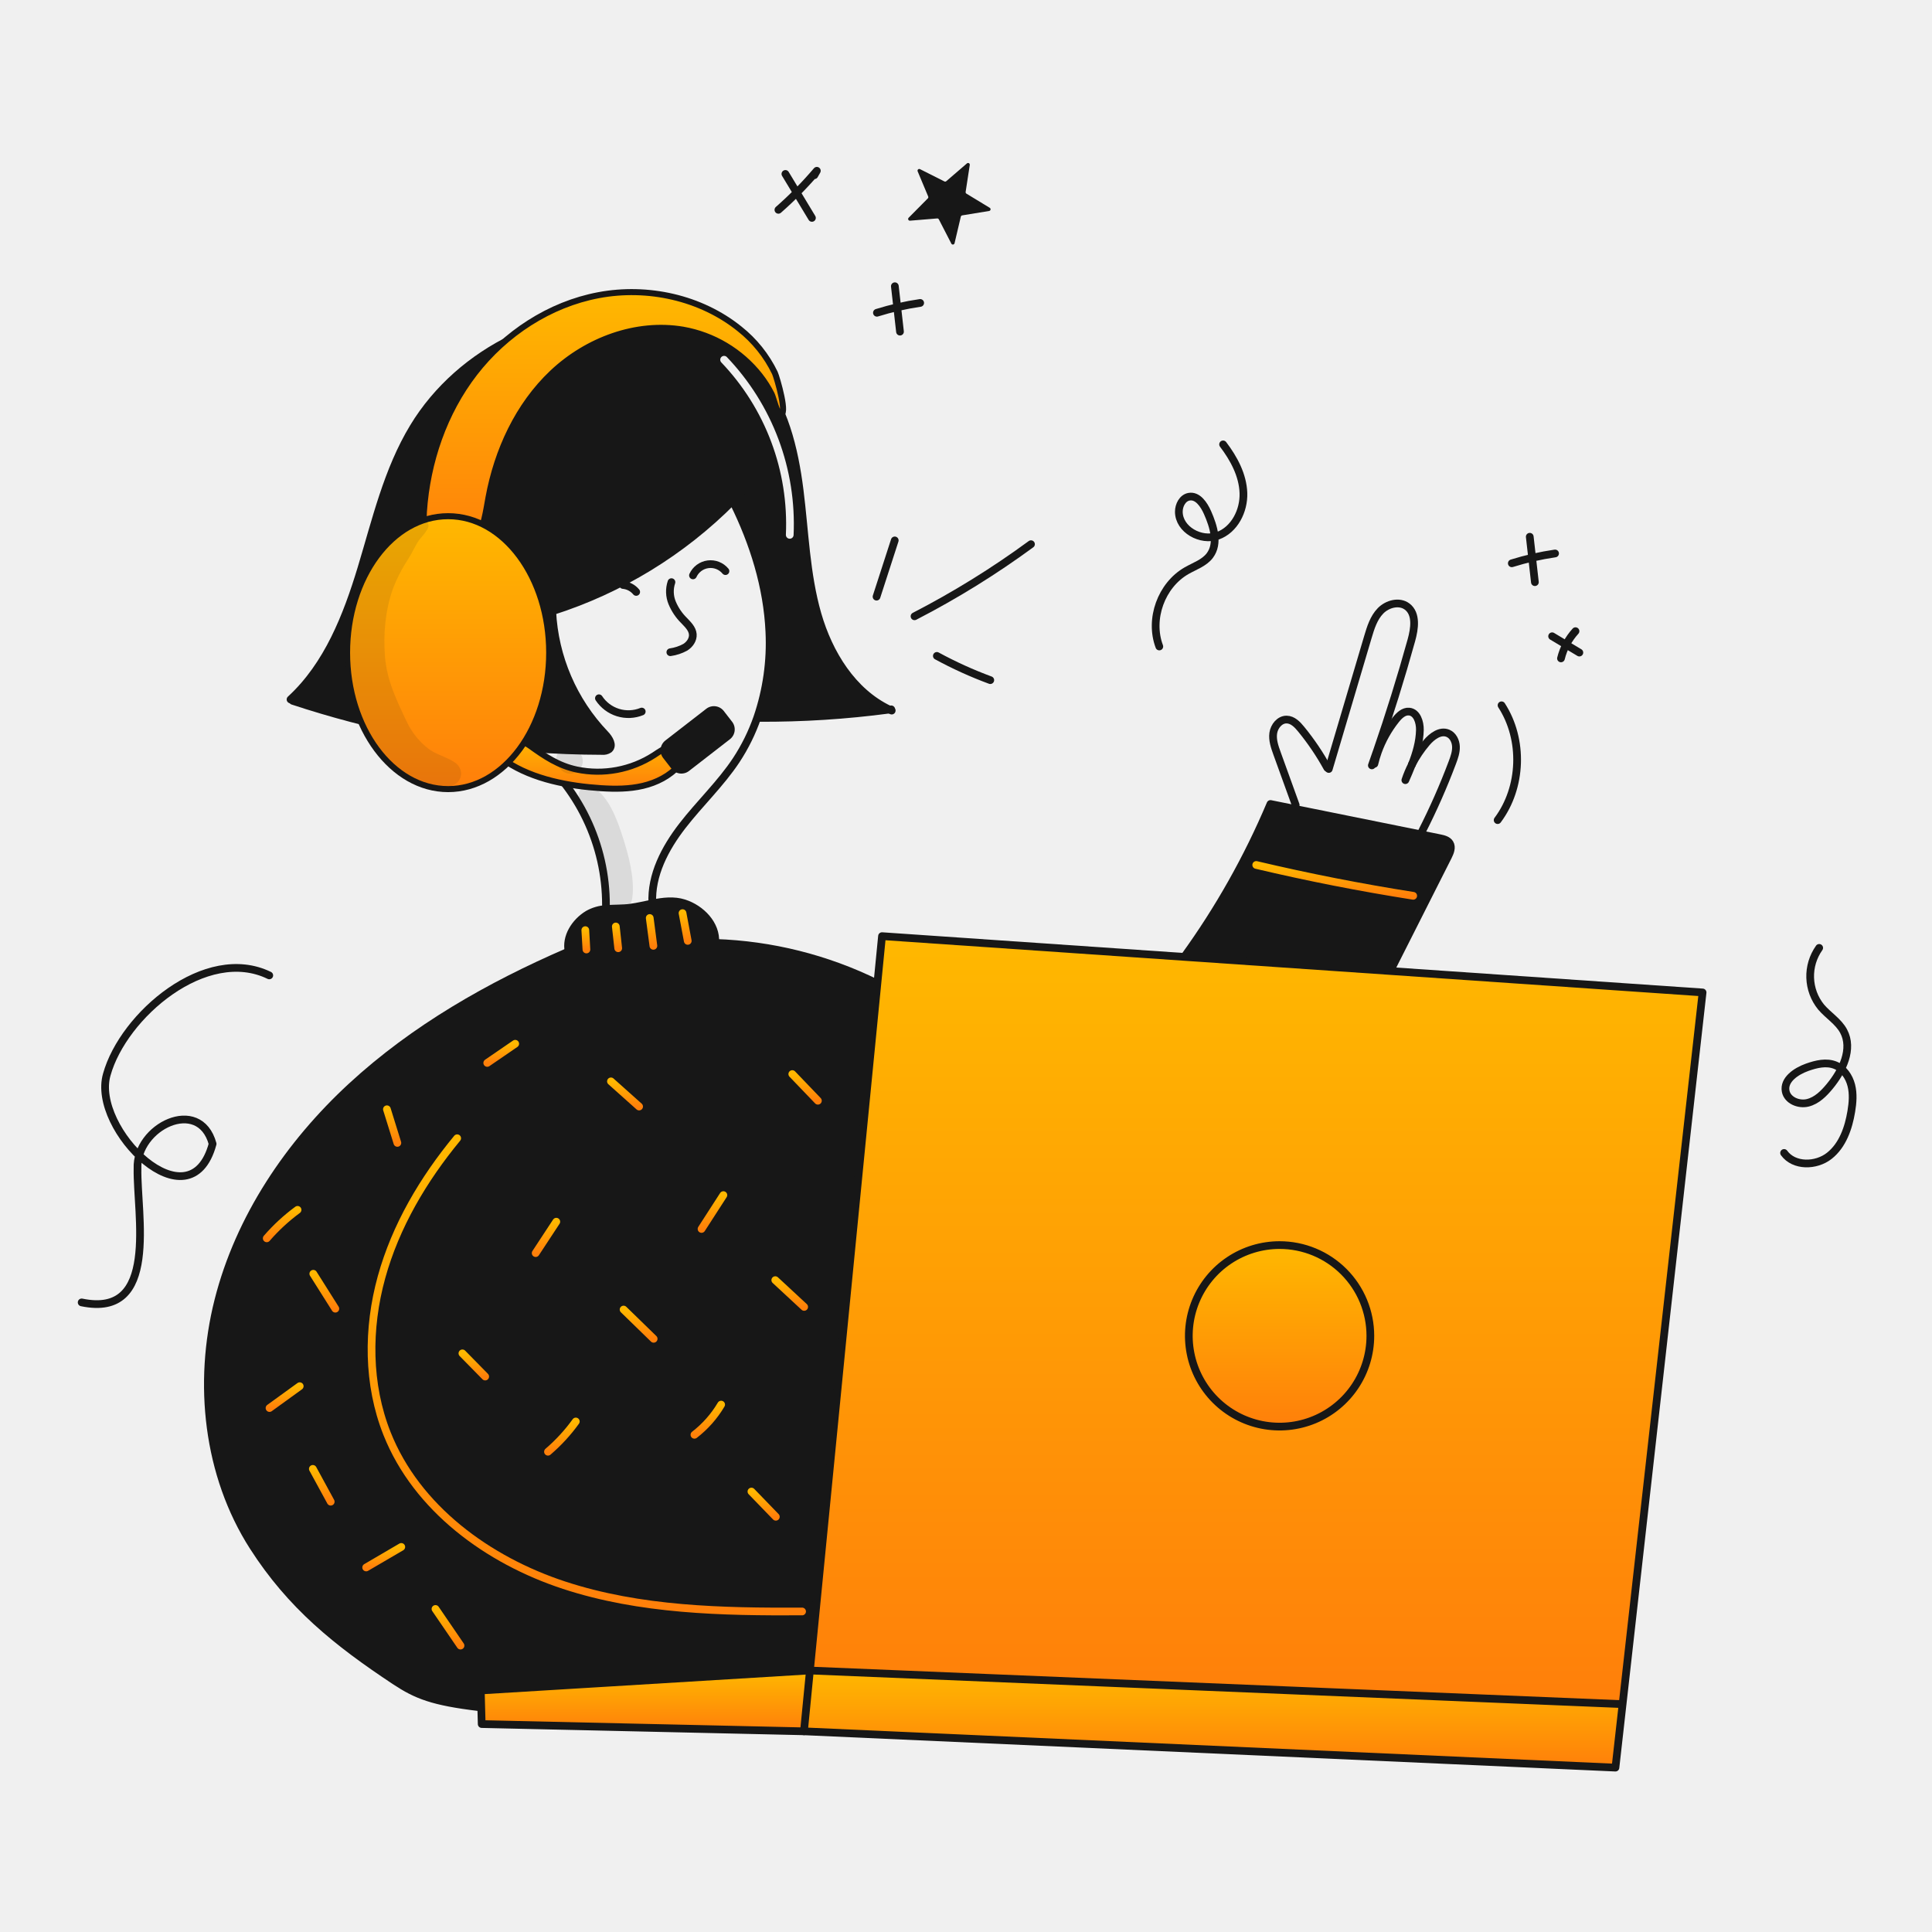
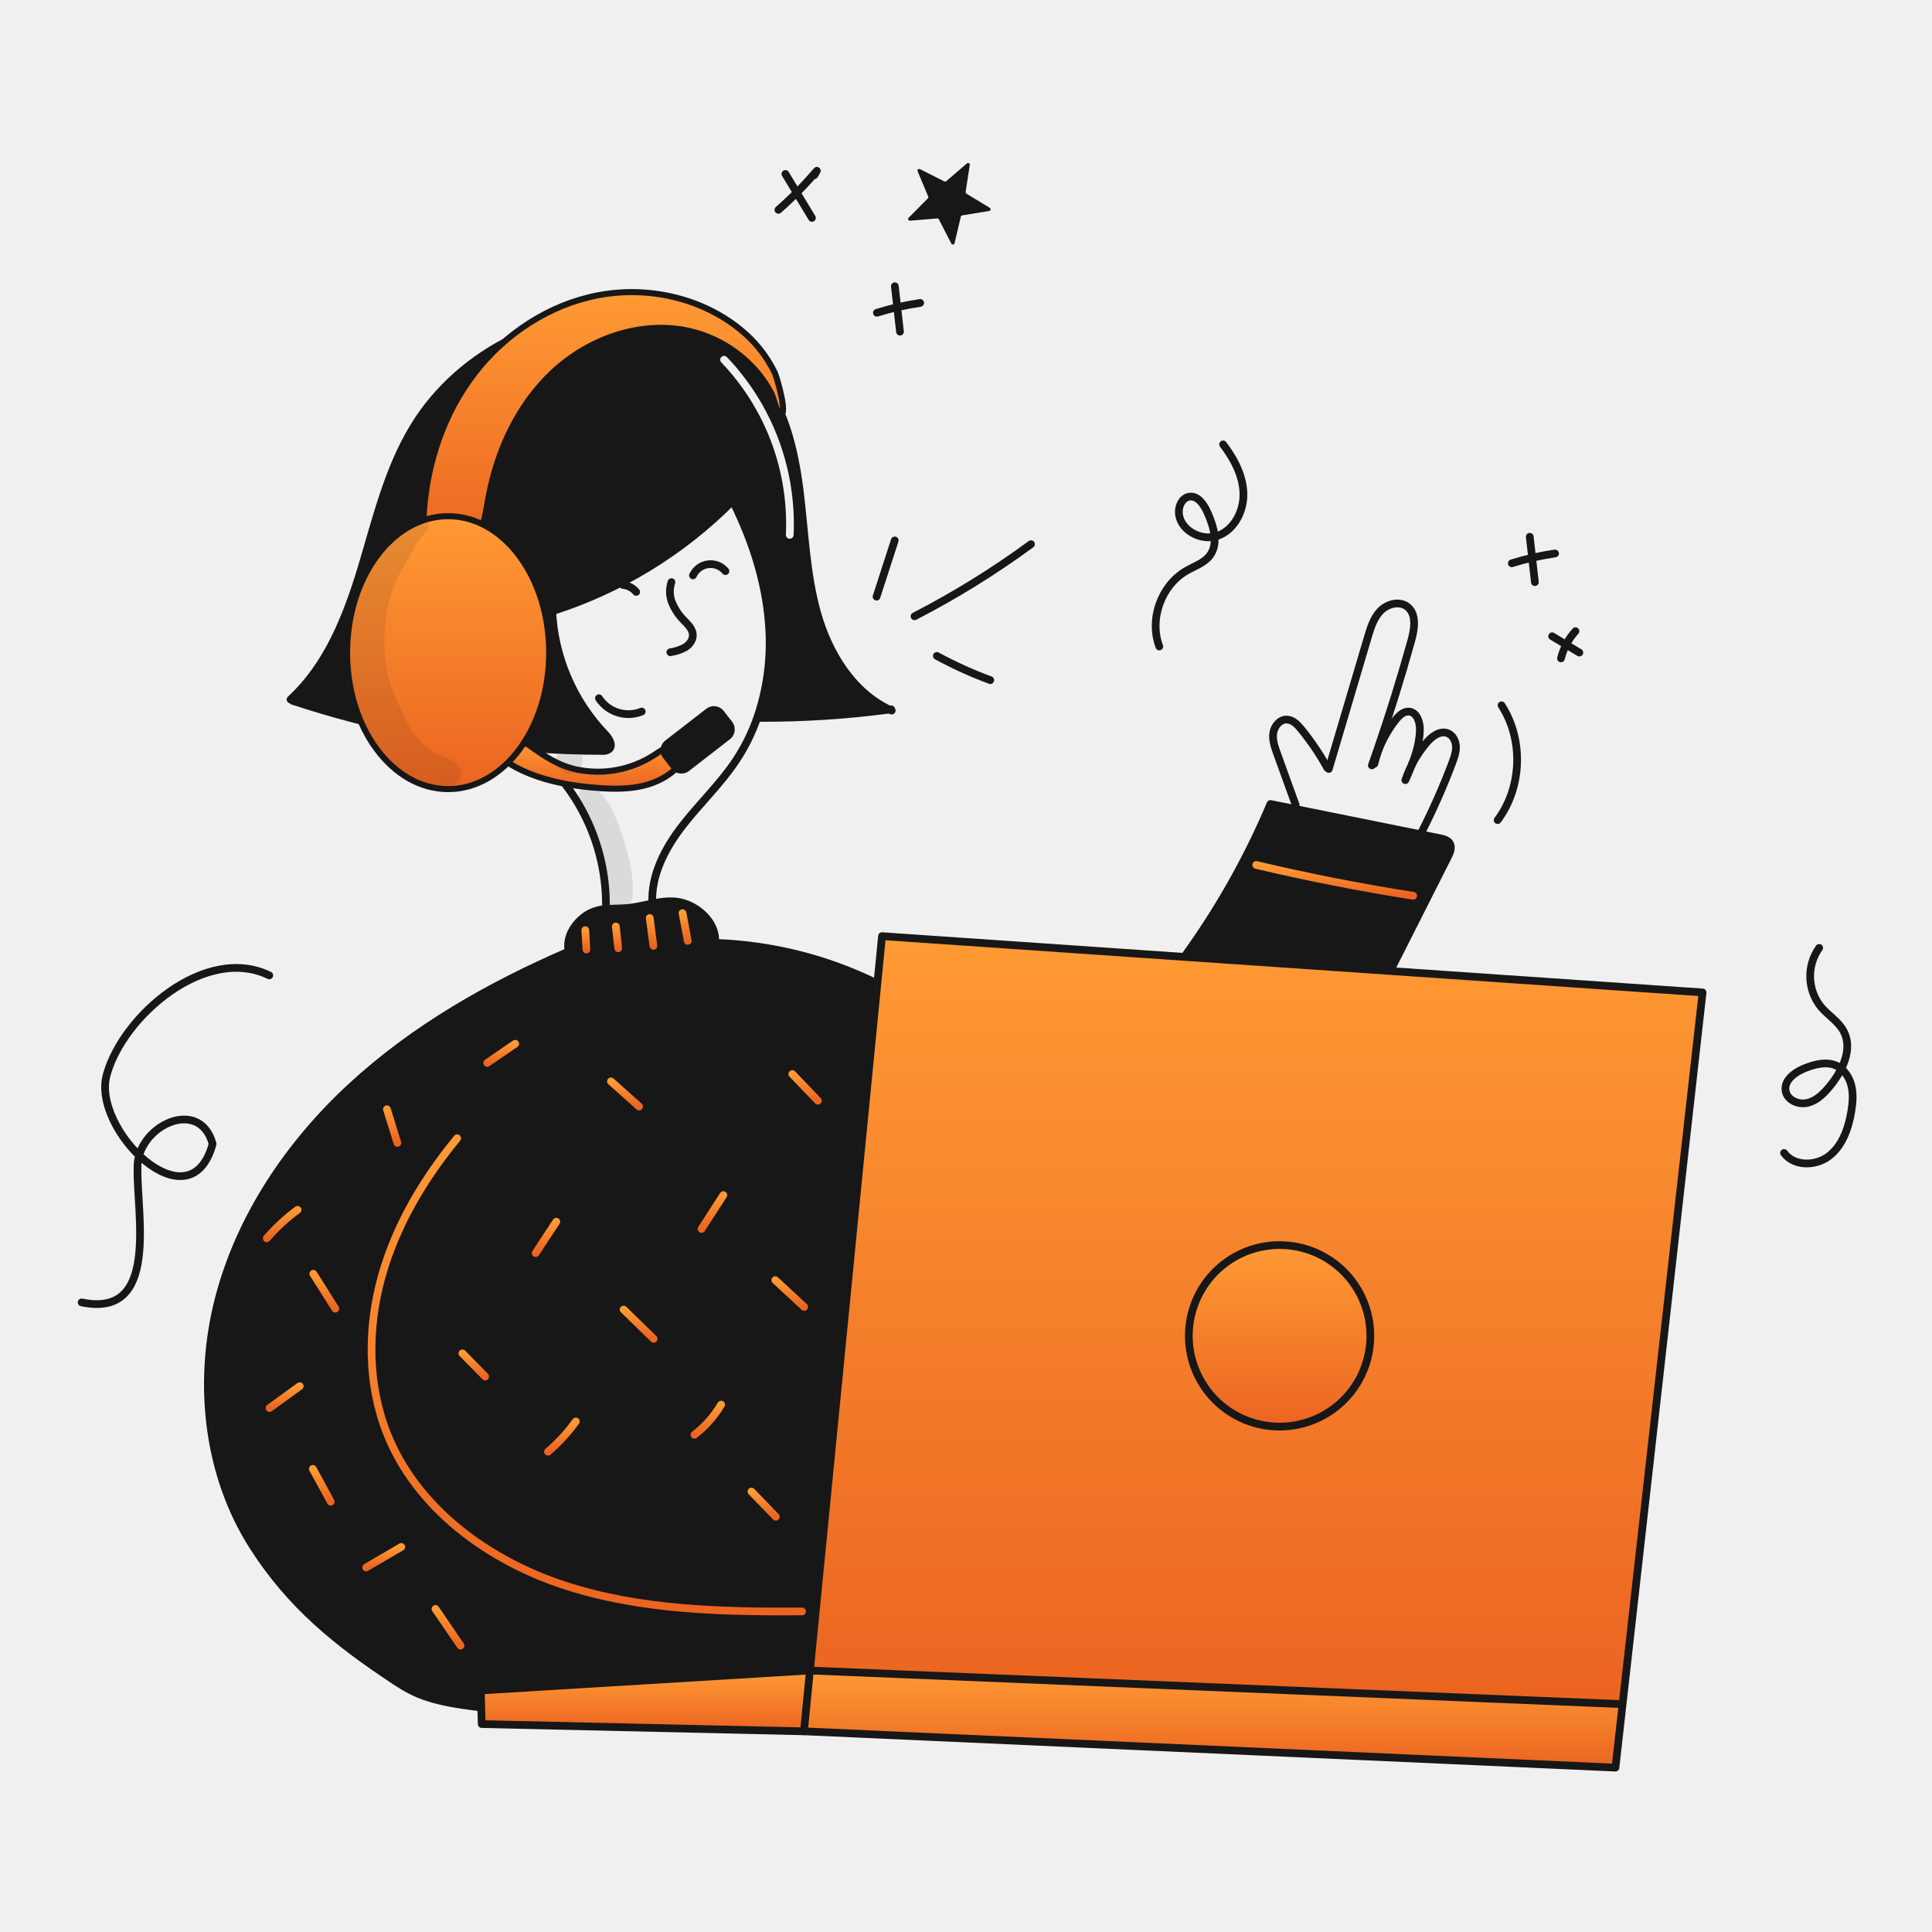
<svg xmlns="http://www.w3.org/2000/svg" width="960" height="960" viewBox="0 0 960 960" fill="none">
  <g clip-path="url(#clip0_46_109)">
    <g clip-path="url(#clip1_46_109)">
      <path fill-rule="evenodd" clip-rule="evenodd" d="M274.396 303.719C308.162 292.965 338.839 274.229 363.826 249.1L364.544 249.804C374.448 269.815 381.295 291.591 382.295 313.904C383.008 328.353 380.974 342.807 376.301 356.498L376.927 356.715C398.678 356.832 420.412 355.448 441.974 352.574C423.597 343.871 411.865 324.788 406.217 305.188C402.101 290.882 400.656 276.024 399.211 261.165C398.637 255.266 398.063 249.367 397.323 243.502C394.716 222.863 389.592 201.662 376.365 185.611C362.729 169.074 341.707 159.835 320.455 157.049C275.842 151.183 228.766 173.803 205.466 212.294C194.847 229.832 189.103 249.683 183.382 269.457C182.129 273.788 180.877 278.115 179.575 282.414C172.355 306.222 162.86 330.451 144.598 347.333L145.467 348.24C183.794 360.906 223.534 368.812 263.791 371.78C275.555 372.658 287.329 373.11 299.113 373.136C300.342 373.278 301.582 372.979 302.613 372.293C304.811 370.401 302.689 366.926 300.683 364.843C284.851 348.295 275.518 326.593 274.396 303.719ZM361.186 177.428C360.454 176.662 359.241 176.635 358.475 177.366C357.71 178.097 357.682 179.311 358.414 180.076C369.27 191.438 377.71 204.882 383.225 219.596C388.741 234.31 391.216 249.99 390.503 265.688C390.455 266.746 391.273 267.642 392.331 267.69C393.388 267.738 394.285 266.92 394.333 265.862C395.07 249.647 392.512 233.45 386.815 218.25C381.118 203.051 372.4 189.164 361.186 177.428Z" fill="#171717" />
      <path d="M846 493.139L806.247 846.834L805.416 846.745L402.444 830.068L435.964 488.654L438.264 465.166L588.524 475.479L691.257 482.52L846 493.139ZM680.92 663.782C680.92 654.862 678.275 646.142 673.32 638.726C668.364 631.309 661.32 625.529 653.079 622.115C644.838 618.702 635.77 617.808 627.022 619.549C618.273 621.289 610.237 625.584 603.93 631.892C597.622 638.199 593.327 646.235 591.587 654.983C589.847 663.732 590.74 672.8 594.153 681.041C597.567 689.282 603.347 696.326 610.764 701.281C618.181 706.237 626.9 708.882 635.82 708.882C647.782 708.882 659.253 704.13 667.711 695.673C676.169 687.215 680.92 675.743 680.92 663.782V663.782Z" fill="url(#paint0_linear_46_109)" />
      <path d="M806.247 846.834L802.707 878.322L399.48 860.278L402.444 830.067L805.416 846.744L806.247 846.834Z" fill="url(#paint1_linear_46_109)" />
      <path d="M720.4 419.057C721.6 421.051 720.553 423.581 719.505 425.664C710.112 444.245 700.723 462.831 691.339 481.42L691.262 482.52L588.529 475.479L588.542 475.351C605.621 451.768 619.963 426.318 631.289 399.493L643.429 401.947C664.349 406.177 685.265 410.403 706.176 414.624C709.269 415.25 712.348 415.876 715.441 416.503C717.315 416.885 719.411 417.408 720.4 419.057Z" fill="#171717" />
      <path d="M635.821 618.672C644.74 618.672 653.459 621.317 660.876 626.272C668.292 631.227 674.073 638.27 677.487 646.51C680.9 654.751 681.794 663.818 680.055 672.566C678.316 681.315 674.021 689.351 667.715 695.659C661.409 701.966 653.374 706.262 644.626 708.004C635.878 709.745 626.81 708.854 618.569 705.442C610.328 702.03 603.284 696.251 598.327 688.836C593.37 681.421 590.723 672.702 590.721 663.783C590.719 657.859 591.885 651.994 594.151 646.52C596.416 641.047 599.738 636.074 603.926 631.885C608.114 627.696 613.087 624.373 618.559 622.106C624.032 619.839 629.897 618.672 635.821 618.672Z" fill="url(#paint2_linear_46_109)" />
      <path d="M402.444 830.068L399.48 860.279L239.354 856.675L239.124 848.279L238.907 839.985L402.189 830.056L402.444 830.068Z" fill="url(#paint3_linear_46_109)" />
      <path d="M355.378 468.514C383.304 469.435 410.712 476.297 435.778 488.642L435.97 488.655L402.45 830.069L402.194 830.056L238.912 839.986L239.129 848.28L238.107 848.306C215.015 845.546 207.007 842.338 196.28 835.246C167.309 816.064 144.587 797.777 125.84 768.525C102.985 732.871 98.1 687.261 108.493 646.201C118.886 605.141 143.572 568.541 174.703 539.826C205.834 511.111 243.203 489.82 282.075 473.026L282.548 472.77C281.014 465.537 285.794 458.163 292.12 454.329C294.914 452.749 298.038 451.844 301.244 451.684C305.18 451.339 309.295 451.543 313.333 451.007C316.911 450.534 320.541 449.64 324.157 448.924C329.499 447.863 334.828 447.199 339.901 448.824C348.412 451.559 356.001 459.367 355.39 468.287L355.378 468.514Z" fill="#171717" />
      <path d="M274.4 303.723C308.167 292.969 338.843 274.234 363.83 249.104C370.51 242.347 376.718 235.139 382.411 227.532" stroke="#171717" stroke-width="3.834" stroke-linecap="round" stroke-linejoin="round" />
      <path d="M364.542 249.808C374.442 269.821 381.296 291.597 382.293 313.908C383.008 328.357 380.975 342.81 376.301 356.501C373.704 363.978 370.189 371.104 365.835 377.714C358.065 389.445 347.688 399.214 339.075 410.341C330.462 421.468 323.42 434.826 324.149 448.884" stroke="#171717" stroke-width="3.834" stroke-linecap="round" stroke-linejoin="round" />
      <path d="M274.4 303.724C275.522 326.597 284.855 348.299 300.687 364.848C302.693 366.931 304.815 370.407 302.617 372.298C301.586 372.983 300.346 373.282 299.117 373.141C287.333 373.115 275.559 372.663 263.795 371.786C223.538 368.817 183.798 360.911 145.471 348.246" stroke="#171717" stroke-width="3.834" stroke-linecap="round" stroke-linejoin="round" />
      <path d="M144.365 347.556C144.442 347.479 144.518 347.415 144.595 347.339C162.857 330.457 172.352 306.228 179.572 282.42C186.818 258.497 192.518 233.679 205.463 212.3C228.763 173.809 275.839 151.189 320.452 157.055C341.704 159.841 362.726 169.08 376.362 185.617C389.589 201.668 394.713 222.869 397.32 243.508C399.927 264.147 400.464 285.208 406.214 305.194C411.862 324.794 423.594 343.877 441.971 352.58C442.342 352.759 442.712 352.925 443.083 353.091" stroke="#171717" stroke-width="3.834" stroke-linecap="round" stroke-linejoin="round" />
      <path d="M376.924 356.72C398.676 356.837 420.41 355.453 441.971 352.579L442.84 352.464" stroke="#171717" stroke-width="3.834" stroke-linecap="round" stroke-linejoin="round" />
      <path d="M263.75 372.208C275.437 381.483 284.869 393.286 291.338 406.73C297.807 420.174 301.145 434.91 301.1 449.83" stroke="#171717" stroke-width="3.834" stroke-linecap="round" stroke-linejoin="round" />
      <path d="M588.525 475.478L438.265 465.165L435.965 488.654L402.444 830.067L399.48 860.278L802.707 878.322L806.247 846.834L846.004 493.139L691.258 482.519L588.525 475.478Z" stroke="#171717" stroke-width="3.834" stroke-linecap="round" stroke-linejoin="round" />
      <path d="M399.48 860.279L239.354 856.675L239.124 848.279L238.907 839.985L402.189 830.056L402.444 830.068L805.416 846.745" stroke="#171717" stroke-width="3.834" stroke-linecap="round" stroke-linejoin="round" />
      <path d="M680.92 663.783C680.918 672.702 678.271 681.421 673.314 688.836C668.357 696.251 661.312 702.03 653.071 705.442C644.83 708.854 635.762 709.745 627.014 708.004C618.267 706.262 610.232 701.966 603.925 695.659C597.619 689.351 593.325 681.315 591.586 672.566C589.846 663.818 590.74 654.751 594.154 646.51C597.568 638.27 603.348 631.227 610.765 626.272C618.181 621.317 626.9 618.672 635.82 618.672C641.743 618.672 647.609 619.839 653.081 622.106C658.554 624.373 663.526 627.696 667.714 631.885C671.902 636.074 675.224 641.047 677.49 646.52C679.756 651.994 680.921 657.859 680.92 663.783V663.783Z" stroke="#171717" stroke-width="3.834" stroke-linecap="round" stroke-linejoin="round" />
      <path d="M333.091 324.082C335.689 323.715 338.2 322.884 340.503 321.628C342.727 320.235 344.465 317.781 344.247 315.162C344.017 312.414 341.793 310.319 339.889 308.312C337.373 305.829 335.375 302.872 334.01 299.612C332.64 296.32 332.508 292.643 333.639 289.261" stroke="#171717" stroke-width="3.834" stroke-linecap="round" stroke-linejoin="round" />
      <path d="M316.12 294.127C315.311 293.148 314.317 292.34 313.194 291.747C312.071 291.155 310.842 290.791 309.577 290.677" stroke="#171717" stroke-width="3.834" stroke-linecap="round" stroke-linejoin="round" />
      <path d="M344.337 285.91C345.015 284.431 346.058 283.149 347.366 282.183C348.675 281.218 350.208 280.6 351.82 280.388C353.433 280.176 355.073 280.376 356.587 280.971C358.101 281.566 359.44 282.535 360.477 283.788" stroke="#171717" stroke-width="3.834" stroke-linecap="round" stroke-linejoin="round" />
      <path d="M297.601 346.956C299.838 350.346 303.18 352.857 307.059 354.062C310.938 355.266 315.115 355.09 318.879 353.563" stroke="#171717" stroke-width="3.834" stroke-linecap="round" stroke-linejoin="round" />
      <path d="M238.1 848.3C215.008 845.54 207 842.332 196.273 835.24C167.302 816.058 144.58 797.771 125.833 768.519C102.985 732.868 98.1 687.258 108.493 646.2C118.886 605.142 143.572 568.54 174.703 539.825C205.834 511.11 243.203 489.819 282.075 473.025" stroke="#171717" stroke-width="3.834" stroke-linecap="round" stroke-linejoin="round" />
      <path d="M282.548 472.77C281.014 465.537 285.794 458.163 292.12 454.329C294.915 452.749 298.039 451.844 301.244 451.684C305.18 451.339 309.295 451.543 313.333 451.007C316.911 450.534 320.541 449.64 324.157 448.924C329.499 447.863 334.828 447.199 339.901 448.824C348.412 451.559 356.001 459.367 355.39 468.287" stroke="#171717" stroke-width="3.834" stroke-linecap="round" stroke-linejoin="round" />
      <path d="M355.276 468.514H355.376C383.302 469.435 410.711 476.297 435.776 488.642" stroke="#171717" stroke-width="3.834" stroke-linecap="round" stroke-linejoin="round" />
      <path d="M588.538 475.35C605.617 451.767 619.958 426.317 631.285 399.492L643.425 401.946C664.345 406.176 685.261 410.402 706.172 414.623C709.265 415.249 712.344 415.875 715.437 416.502C717.316 416.885 719.411 417.409 720.395 419.058C721.595 421.052 720.548 423.582 719.5 425.665C710.107 444.246 700.718 462.831 691.334 481.421" stroke="#171717" stroke-width="3.834" stroke-linecap="round" stroke-linejoin="round" />
      <path d="M643.821 400.001C640.741 391.477 637.657 382.949 634.569 374.417C633.393 371.158 632.192 367.746 632.669 364.317C633.146 360.888 635.869 357.493 639.327 357.544C642.327 357.582 644.682 360.023 646.573 362.362C651.466 368.348 655.803 374.769 659.531 381.544" stroke="#171717" stroke-width="3.834" stroke-linecap="round" stroke-linejoin="round" />
      <path d="M701.546 379.952C703.718 374.393 705.405 368.668 705.533 362.738C705.622 358.828 704.051 353.907 700.153 353.588C697.495 353.358 695.271 355.488 693.61 357.575C689.758 362.403 686.731 367.835 684.652 373.651C683.963 375.584 683.383 377.554 682.914 379.551" stroke="#171717" stroke-width="3.834" stroke-linecap="round" stroke-linejoin="round" />
      <path d="M701.547 379.952C700.278 382.436 699.197 385.012 698.313 387.658C699.424 385.115 700.537 382.559 701.547 379.952Z" stroke="#171717" stroke-width="3.834" stroke-linecap="round" stroke-linejoin="round" />
      <path d="M706.415 413.434C712.144 402.221 717.234 390.693 721.661 378.904C722.619 376.348 723.561 373.716 723.461 370.994C723.361 368.272 721.979 365.422 719.474 364.374C715.64 362.774 711.538 365.874 708.854 369.026C706.001 372.372 703.548 376.039 701.544 379.952" stroke="#171717" stroke-width="3.834" stroke-linecap="round" stroke-linejoin="round" />
      <path d="M681.674 380.324C682.492 378.036 683.284 375.736 684.074 373.449H684.087C690.4 355.187 696.142 336.742 701.314 318.114C702.914 312.351 703.985 305.028 699.214 301.414C695.329 298.462 689.387 300.021 685.975 303.523C682.563 307.025 681.068 311.923 679.675 316.609C673.233 338.333 666.793 360.063 660.353 381.797C660.327 381.897 660.289 381.997 660.264 382.104" stroke="#171717" stroke-width="3.834" stroke-linecap="round" stroke-linejoin="round" />
      <path d="M367.51 163.437C348.216 147.874 321.776 142.09 297.416 146.678C273.056 151.266 250.99 165.778 235.843 185.399C220.696 205.02 212.318 229.49 210.638 254.222C210.118 261.88 211.073 271.104 217.845 274.716C224.276 278.146 232.587 274.072 236.563 267.963C240.539 261.854 241.421 254.323 242.744 247.155C247.027 223.955 257.359 201.41 274.526 185.221C291.693 169.032 316.116 159.876 339.38 163.821C354.453 166.466 368.026 174.563 377.514 186.571C379.8 189.48 381.79 192.609 383.457 195.912C384.248 197.487 386.135 205.201 387.439 205.746C391.949 207.634 385.988 187.346 385.01 185.268C380.893 176.767 374.911 169.305 367.51 163.437Z" fill="url(#paint4_linear_46_109)" stroke="#171717" stroke-width="3" stroke-miterlimit="10" />
      <path d="M286.572 382.378C299.835 385.138 313.652 382.557 325.024 375.195C327.48 373.587 329.924 371.715 332.824 371.27C335.724 370.825 339.216 372.501 339.494 375.423C339.672 377.284 338.533 379.005 337.301 380.411C332.72 385.636 326.201 388.902 319.437 390.493C312.673 392.084 305.637 392.106 298.7 391.655C282.876 390.628 265.021 387.367 251.57 378.419C247.793 375.907 243.215 370.453 249.406 367.983C253.947 366.171 259.633 367.883 263.382 370.583C270.735 375.882 277.5 380.442 286.572 382.378Z" fill="url(#paint5_linear_46_109)" stroke="#171717" stroke-width="3" stroke-miterlimit="10" />
      <path d="M362.682 367.335L342.364 383.087C341.72 383.586 340.985 383.953 340.199 384.168C339.414 384.383 338.594 384.441 337.786 384.339C336.978 384.237 336.198 383.977 335.491 383.573C334.784 383.169 334.163 382.63 333.664 381.987L329.52 376.642C329.021 375.998 328.653 375.263 328.438 374.477C328.224 373.692 328.166 372.872 328.268 372.064C328.37 371.256 328.63 370.476 329.034 369.769C329.437 369.062 329.976 368.441 330.62 367.942L350.938 352.19C351.581 351.691 352.317 351.323 353.102 351.108C353.888 350.894 354.708 350.835 355.516 350.938C356.324 351.04 357.104 351.3 357.811 351.704C358.518 352.107 359.139 352.646 359.638 353.29L363.782 358.635C364.281 359.278 364.648 360.014 364.863 360.799C365.078 361.585 365.136 362.405 365.034 363.213C364.932 364.021 364.672 364.8 364.268 365.508C363.864 366.215 363.325 366.836 362.682 367.335V367.335Z" fill="#171717" />
      <path d="M398.556 800.73C358.707 800.939 318.129 800.105 280.269 787.672C242.409 775.239 207.078 749.421 192.338 712.398C182.572 687.869 182.538 660.074 189.57 634.625C196.602 609.176 210.37 585.946 227.176 565.582" stroke="url(#paint6_linear_46_109)" stroke-width="3.834" stroke-linecap="round" stroke-linejoin="round" />
      <path d="M341.736 467.523C340.874 462.923 340.01 458.323 339.146 453.723" stroke="url(#paint7_linear_46_109)" stroke-width="3.834" stroke-linecap="round" stroke-linejoin="round" />
      <path d="M324.666 469.975C324.059 465.365 323.452 460.755 322.846 456.145" stroke="url(#paint8_linear_46_109)" stroke-width="3.834" stroke-linecap="round" stroke-linejoin="round" />
      <path d="M307.187 471.182C306.787 467.573 306.389 463.964 305.992 460.356" stroke="url(#paint9_linear_46_109)" stroke-width="3.834" stroke-linecap="round" stroke-linejoin="round" />
      <path d="M291.385 471.801C291.202 468.593 291.019 465.384 290.835 462.176" stroke="url(#paint10_linear_46_109)" stroke-width="3.834" stroke-linecap="round" stroke-linejoin="round" />
      <path d="M624.212 429.794C650.005 435.892 676.005 441.002 702.212 445.124" stroke="url(#paint11_linear_46_109)" stroke-width="3.834" stroke-linecap="round" stroke-linejoin="round" />
      <path d="M406.407 546.948C402.166 542.53 397.925 538.112 393.683 533.693" stroke="url(#paint12_linear_46_109)" stroke-width="3.834" stroke-linecap="round" stroke-linejoin="round" />
      <path d="M348.589 610.66C352.207 605.053 355.825 599.447 359.444 593.841" stroke="url(#paint13_linear_46_109)" stroke-width="3.834" stroke-linecap="round" stroke-linejoin="round" />
      <path d="M317.573 549.833L303.573 537.326" stroke="url(#paint14_linear_46_109)" stroke-width="3.834" stroke-linecap="round" stroke-linejoin="round" />
      <path d="M266.167 622.665L276.426 607.052" stroke="url(#paint15_linear_46_109)" stroke-width="3.834" stroke-linecap="round" stroke-linejoin="round" />
      <path d="M324.8 665.249C319.82 660.4 314.839 655.552 309.857 650.705" stroke="url(#paint16_linear_46_109)" stroke-width="3.834" stroke-linecap="round" stroke-linejoin="round" />
      <path d="M399.587 649.401L385.231 636.088" stroke="url(#paint17_linear_46_109)" stroke-width="3.834" stroke-linecap="round" stroke-linejoin="round" />
      <path d="M345.06 712.949C350.401 708.836 354.906 703.74 358.332 697.935" stroke="url(#paint18_linear_46_109)" stroke-width="3.834" stroke-linecap="round" stroke-linejoin="round" />
      <path d="M272.286 721.36C277.478 716.916 282.122 711.869 286.118 706.325" stroke="url(#paint19_linear_46_109)" stroke-width="3.834" stroke-linecap="round" stroke-linejoin="round" />
      <path d="M241.09 684.001L229.768 672.473" stroke="url(#paint20_linear_46_109)" stroke-width="3.834" stroke-linecap="round" stroke-linejoin="round" />
      <path d="M385.507 753.679L373.382 741.144" stroke="url(#paint21_linear_46_109)" stroke-width="3.834" stroke-linecap="round" stroke-linejoin="round" />
      <path d="M228.828 817.69L216.384 799.479" stroke="url(#paint22_linear_46_109)" stroke-width="3.834" stroke-linecap="round" stroke-linejoin="round" />
      <path d="M181.947 778.868L199.4 768.659" stroke="url(#paint23_linear_46_109)" stroke-width="3.834" stroke-linecap="round" stroke-linejoin="round" />
      <path d="M164.333 746.183L155.446 729.873" stroke="url(#paint24_linear_46_109)" stroke-width="3.834" stroke-linecap="round" stroke-linejoin="round" />
      <path d="M133.923 699.648L148.93 688.785" stroke="url(#paint25_linear_46_109)" stroke-width="3.834" stroke-linecap="round" stroke-linejoin="round" />
      <path d="M166.627 650.28L155.676 632.92" stroke="url(#paint26_linear_46_109)" stroke-width="3.834" stroke-linecap="round" stroke-linejoin="round" />
      <path d="M132.539 615.321C137.104 610.048 142.244 605.301 147.861 601.167" stroke="url(#paint27_linear_46_109)" stroke-width="3.834" stroke-linecap="round" stroke-linejoin="round" />
      <path d="M197.453 567.901C195.72 562.327 193.986 556.754 192.253 551.182" stroke="url(#paint28_linear_46_109)" stroke-width="3.834" stroke-linecap="round" stroke-linejoin="round" />
      <path d="M242.11 528.162L256.01 518.633" stroke="url(#paint29_linear_46_109)" stroke-width="3.834" stroke-linecap="round" stroke-linejoin="round" />
      <path d="M133.8 484.672C102.33 469.325 61.259 504.494 53.066 533.92C45.216 561.008 94.404 609.814 105.65 568.383C99.068 544.445 67.481 559.9 68.331 580.67C67.916 603.554 79.322 655.207 40.575 647.158" stroke="#171717" stroke-width="3.834" stroke-linecap="round" stroke-linejoin="round" />
      <path d="M607.748 220.814C613.101 227.871 617.535 236.084 617.848 244.937C618.161 253.79 613.41 263.25 605.071 266.237C596.732 269.224 585.794 263.153 585.758 254.295C585.745 251.033 587.589 247.424 590.795 246.825C595.124 246.016 598.269 250.734 600.041 254.766C603.041 261.583 605.641 270.03 601.186 275.996C598.408 279.715 593.673 281.254 589.641 283.554C577.018 290.754 570.93 307.641 576.056 321.239" stroke="#171717" stroke-width="3.834" stroke-linecap="round" stroke-linejoin="round" />
      <path d="M903.948 471C900.873 475.329 899.3 480.546 899.47 485.854C899.64 491.161 901.543 496.267 904.888 500.391C908.443 504.566 913.472 507.535 916.07 512.363C920.82 521.189 915.563 532.07 909.181 539.798C906.237 543.362 902.771 546.867 898.281 547.978C893.791 549.089 888.187 546.778 887.294 542.241C886.172 536.541 892.429 532.313 897.894 530.356C902.444 528.727 907.551 527.482 912.018 529.327C916.064 530.997 918.809 535.001 919.893 539.242C920.977 543.483 920.609 547.959 919.893 552.276C918.522 560.558 915.566 569.121 908.976 574.319C902.386 579.517 891.402 579.708 886.5 572.895" stroke="#171717" stroke-width="3.834" stroke-linecap="round" stroke-linejoin="round" />
      <path d="M744.168 407.511C756.31 391.296 757.12 367.459 746.107 350.457" stroke="#171717" stroke-width="3.834" stroke-linecap="round" stroke-linejoin="round" />
      <path d="M447.2 164.791C446.35 157.267 445.499 149.744 444.648 142.222" stroke="#171717" stroke-width="3.834" stroke-linecap="round" stroke-linejoin="round" />
      <path d="M435.735 155.414C442.761 153.219 449.951 151.583 457.235 150.524" stroke="#171717" stroke-width="3.834" stroke-linecap="round" stroke-linejoin="round" />
      <path d="M403.449 108.276L390.257 86.422" stroke="#171717" stroke-width="3.834" stroke-linecap="round" stroke-linejoin="round" />
      <path d="M386.784 104.267C393.614 98.272 399.998 91.786 405.884 84.861L404.631 87.074" stroke="#171717" stroke-width="3.834" stroke-linecap="round" stroke-linejoin="round" />
      <path d="M775.644 327.154C776.883 322.112 779.364 317.461 782.861 313.623" stroke="#171717" stroke-width="3.834" stroke-linecap="round" stroke-linejoin="round" />
      <path d="M784.775 324.262L771.24 316.15" stroke="#171717" stroke-width="3.834" stroke-linecap="round" stroke-linejoin="round" />
      <path d="M454.418 306.237C474.618 295.823 493.969 283.841 512.295 270.4" stroke="#171717" stroke-width="3.834" stroke-linecap="round" stroke-linejoin="round" />
      <path d="M435.547 296.479L444.596 268.524" stroke="#171717" stroke-width="3.834" stroke-linecap="round" stroke-linejoin="round" />
      <path d="M465.516 325.911C474.065 330.56 482.938 334.586 492.067 337.959" stroke="#171717" stroke-width="3.834" stroke-linecap="round" stroke-linejoin="round" />
      <path d="M480.215 96.223L491.803 103.262C491.952 103.353 492.069 103.487 492.14 103.646C492.211 103.806 492.231 103.983 492.197 104.154C492.164 104.325 492.079 104.482 491.954 104.604C491.829 104.725 491.67 104.805 491.498 104.833L478.117 107.018C477.95 107.046 477.796 107.122 477.672 107.237C477.549 107.352 477.463 107.5 477.424 107.664L474.31 120.864C474.27 121.034 474.178 121.187 474.049 121.303C473.919 121.42 473.756 121.493 473.584 121.515C473.411 121.536 473.235 121.504 473.081 121.422C472.927 121.341 472.802 121.214 472.722 121.059L466.509 109C466.431 108.851 466.312 108.727 466.164 108.645C466.017 108.564 465.849 108.527 465.681 108.541L452.169 109.657C451.995 109.672 451.821 109.632 451.67 109.545C451.52 109.457 451.4 109.326 451.326 109.168C451.252 109.01 451.229 108.833 451.259 108.661C451.288 108.49 451.37 108.331 451.493 108.207L461.034 98.574C461.152 98.455 461.233 98.302 461.265 98.137C461.297 97.971 461.28 97.8 461.215 97.644L455.978 85.138C455.91 84.978 455.894 84.8 455.931 84.63C455.968 84.46 456.056 84.305 456.183 84.186C456.31 84.067 456.471 83.99 456.644 83.965C456.816 83.941 456.992 83.969 457.148 84.047L469.258 90.147C469.408 90.223 469.578 90.253 469.745 90.232C469.912 90.212 470.07 90.142 470.198 90.032L480.474 81.187C480.606 81.073 480.77 81.003 480.943 80.985C481.117 80.967 481.292 81.003 481.444 81.087C481.597 81.172 481.72 81.301 481.796 81.458C481.873 81.615 481.9 81.791 481.874 81.963L479.818 95.363C479.79 95.53 479.813 95.701 479.884 95.854C479.955 96.008 480.07 96.136 480.215 96.223V96.223Z" fill="#171717" />
      <path d="M762.678 289.275C761.827 281.752 760.976 274.229 760.126 266.706" stroke="#171717" stroke-width="3.834" stroke-linecap="round" stroke-linejoin="round" />
      <path d="M751.211 279.901C758.237 277.705 765.426 276.07 772.711 275.011" stroke="#171717" stroke-width="3.834" stroke-linecap="round" stroke-linejoin="round" />
      <path d="M222.672 392.103C250.405 392.103 272.887 361.745 272.887 324.297C272.887 286.849 250.405 256.491 222.672 256.491C194.939 256.491 172.457 286.849 172.457 324.297C172.457 361.745 194.939 392.103 222.672 392.103Z" fill="url(#paint30_linear_46_109)" stroke="#171717" stroke-width="3" stroke-miterlimit="10" />
      <g opacity="0.1">
        <path d="M209.837 258.73C206.562 259.437 204.114 261.795 201.357 263.571C198.315 265.339 195.518 267.498 193.038 269.993C188.525 275.062 184.636 280.654 181.456 286.649C174.175 300.21 170.468 314.706 171.839 330.158C173.239 345.885 178.112 361.469 188.605 373.495C196.621 382.681 212.75 398.238 226.144 389.643C230.25 387.009 229.994 381.643 226.144 378.958C221.776 375.912 216.47 375.036 212.252 371.545C208.015 368.128 204.6 363.804 202.258 358.89C197.169 348.19 192.211 338.142 191.277 326.069C190.413 314.901 191.477 303.051 195.277 292.477C197.277 287.263 199.845 282.284 202.933 277.631C204.558 275.031 205.844 272.247 207.411 269.631C208.957 267.048 211.424 265.141 212.639 262.383C212.87 261.955 212.972 261.469 212.933 260.983C212.894 260.498 212.715 260.035 212.419 259.649C212.122 259.263 211.72 258.971 211.261 258.809C210.802 258.646 210.306 258.62 209.833 258.733L209.837 258.73Z" fill="#171717" />
      </g>
      <g opacity="0.1">
        <path d="M276.65 375.545C276.397 376.54 276.376 377.579 276.589 378.583C276.803 379.587 277.244 380.528 277.88 381.333C278.435 382.285 279.232 383.074 280.188 383.62C281.145 384.167 282.229 384.453 283.331 384.448C284.433 384.444 285.514 384.15 286.467 383.596C287.419 383.042 288.21 382.247 288.758 381.291C289.306 380.335 289.594 379.252 289.592 378.15C289.589 377.048 289.297 375.966 288.745 375.013C288.192 374.059 287.399 373.268 286.444 372.718C285.489 372.167 284.407 371.878 283.305 371.878C280.665 371.6 277.436 372.709 276.65 375.545V375.545Z" fill="#171717" />
      </g>
      <g opacity="0.1">
        <path d="M287.477 395.118C287.388 399.575 289.562 403.566 291.244 407.585C293.015 411.814 294.502 416.178 295.844 420.562C297.204 424.973 298.251 429.473 298.976 434.031C299.687 438.583 299.617 443.215 300.502 447.731C301.168 451.131 304.971 453.166 308.165 452.731C311.88 452.231 313.771 449.382 314.221 445.871C315.438 436.371 312.332 424.92 309.436 415.915C306.845 407.859 302.467 395.154 294.321 391.187C291.24 389.687 287.551 391.487 287.479 395.114L287.477 395.118Z" fill="#171717" />
      </g>
    </g>
  </g>
  <defs>
    <linearGradient id="paint0_linear_46_109" x1="624.222" y1="465.166" x2="624.222" y2="846.834" gradientUnits="userSpaceOnUse">
-       <stop stop-color="#FFB800" />
-       <stop offset="1" stop-color="#FF7F0A" />
+       <stop stop-color="#FF9A34" />
+       <stop offset="1" stop-color="#EB6421" />
    </linearGradient>
    <linearGradient id="paint1_linear_46_109" x1="602.864" y1="830.067" x2="602.864" y2="878.322" gradientUnits="userSpaceOnUse">
-       <stop stop-color="#FFB800" />
-       <stop offset="1" stop-color="#FF7F0A" />
+       <stop stop-color="#FF9A34" />
+       <stop offset="1" stop-color="#EB6421" />
    </linearGradient>
    <linearGradient id="paint2_linear_46_109" x1="635.821" y1="618.672" x2="635.821" y2="708.872" gradientUnits="userSpaceOnUse">
-       <stop stop-color="#FFB800" />
-       <stop offset="1" stop-color="#FF7F0A" />
+       <stop stop-color="#FF9A34" />
+       <stop offset="1" stop-color="#EB6421" />
    </linearGradient>
    <linearGradient id="paint3_linear_46_109" x1="320.676" y1="830.056" x2="320.676" y2="860.279" gradientUnits="userSpaceOnUse">
-       <stop stop-color="#FFB800" />
-       <stop offset="1" stop-color="#FF7F0A" />
+       <stop stop-color="#FF9A34" />
+       <stop offset="1" stop-color="#EB6421" />
    </linearGradient>
    <linearGradient id="paint4_linear_46_109" x1="299.812" y1="145.149" x2="299.812" y2="275.967" gradientUnits="userSpaceOnUse">
-       <stop stop-color="#FFB800" />
-       <stop offset="1" stop-color="#FF7F0A" />
+       <stop stop-color="#FF9A34" />
+       <stop offset="1" stop-color="#EB6421" />
    </linearGradient>
    <linearGradient id="paint5_linear_46_109" x1="292.939" y1="367.233" x2="292.939" y2="391.908" gradientUnits="userSpaceOnUse">
-       <stop stop-color="#FFB800" />
-       <stop offset="1" stop-color="#FF7F0A" />
+       <stop stop-color="#FF9A34" />
+       <stop offset="1" stop-color="#EB6421" />
    </linearGradient>
    <linearGradient id="paint6_linear_46_109" x1="291.583" y1="565.582" x2="291.583" y2="800.755" gradientUnits="userSpaceOnUse">
-       <stop stop-color="#FFB800" />
-       <stop offset="1" stop-color="#FF7F0A" />
+       <stop stop-color="#FF9A34" />
+       <stop offset="1" stop-color="#EB6421" />
    </linearGradient>
    <linearGradient id="paint7_linear_46_109" x1="340.441" y1="453.723" x2="340.441" y2="467.523" gradientUnits="userSpaceOnUse">
-       <stop stop-color="#FFB800" />
-       <stop offset="1" stop-color="#FF7F0A" />
+       <stop stop-color="#FF9A34" />
+       <stop offset="1" stop-color="#EB6421" />
    </linearGradient>
    <linearGradient id="paint8_linear_46_109" x1="323.756" y1="456.145" x2="323.756" y2="469.975" gradientUnits="userSpaceOnUse">
-       <stop stop-color="#FFB800" />
-       <stop offset="1" stop-color="#FF7F0A" />
+       <stop stop-color="#FF9A34" />
+       <stop offset="1" stop-color="#EB6421" />
    </linearGradient>
    <linearGradient id="paint9_linear_46_109" x1="306.59" y1="460.356" x2="306.59" y2="471.182" gradientUnits="userSpaceOnUse">
-       <stop stop-color="#FFB800" />
-       <stop offset="1" stop-color="#FF7F0A" />
+       <stop stop-color="#FF9A34" />
+       <stop offset="1" stop-color="#EB6421" />
    </linearGradient>
    <linearGradient id="paint10_linear_46_109" x1="291.11" y1="462.176" x2="291.11" y2="471.801" gradientUnits="userSpaceOnUse">
-       <stop stop-color="#FFB800" />
-       <stop offset="1" stop-color="#FF7F0A" />
+       <stop stop-color="#FF9A34" />
+       <stop offset="1" stop-color="#EB6421" />
    </linearGradient>
    <linearGradient id="paint11_linear_46_109" x1="663.212" y1="429.794" x2="663.212" y2="445.124" gradientUnits="userSpaceOnUse">
-       <stop stop-color="#FFB800" />
-       <stop offset="1" stop-color="#FF7F0A" />
+       <stop stop-color="#FF9A34" />
+       <stop offset="1" stop-color="#EB6421" />
    </linearGradient>
    <linearGradient id="paint12_linear_46_109" x1="400.045" y1="533.693" x2="400.045" y2="546.948" gradientUnits="userSpaceOnUse">
-       <stop stop-color="#FFB800" />
-       <stop offset="1" stop-color="#FF7F0A" />
+       <stop stop-color="#FF9A34" />
+       <stop offset="1" stop-color="#EB6421" />
    </linearGradient>
    <linearGradient id="paint13_linear_46_109" x1="354.016" y1="593.841" x2="354.016" y2="610.66" gradientUnits="userSpaceOnUse">
-       <stop stop-color="#FFB800" />
-       <stop offset="1" stop-color="#FF7F0A" />
+       <stop stop-color="#FF9A34" />
+       <stop offset="1" stop-color="#EB6421" />
    </linearGradient>
    <linearGradient id="paint14_linear_46_109" x1="310.573" y1="537.326" x2="310.573" y2="549.833" gradientUnits="userSpaceOnUse">
-       <stop stop-color="#FFB800" />
-       <stop offset="1" stop-color="#FF7F0A" />
+       <stop stop-color="#FF9A34" />
+       <stop offset="1" stop-color="#EB6421" />
    </linearGradient>
    <linearGradient id="paint15_linear_46_109" x1="271.296" y1="607.052" x2="271.296" y2="622.665" gradientUnits="userSpaceOnUse">
-       <stop stop-color="#FFB800" />
-       <stop offset="1" stop-color="#FF7F0A" />
+       <stop stop-color="#FF9A34" />
+       <stop offset="1" stop-color="#EB6421" />
    </linearGradient>
    <linearGradient id="paint16_linear_46_109" x1="317.329" y1="650.705" x2="317.329" y2="665.249" gradientUnits="userSpaceOnUse">
-       <stop stop-color="#FFB800" />
-       <stop offset="1" stop-color="#FF7F0A" />
+       <stop stop-color="#FF9A34" />
+       <stop offset="1" stop-color="#EB6421" />
    </linearGradient>
    <linearGradient id="paint17_linear_46_109" x1="392.409" y1="636.088" x2="392.409" y2="649.401" gradientUnits="userSpaceOnUse">
-       <stop stop-color="#FFB800" />
-       <stop offset="1" stop-color="#FF7F0A" />
+       <stop stop-color="#FF9A34" />
+       <stop offset="1" stop-color="#EB6421" />
    </linearGradient>
    <linearGradient id="paint18_linear_46_109" x1="351.696" y1="697.935" x2="351.696" y2="712.949" gradientUnits="userSpaceOnUse">
-       <stop stop-color="#FFB800" />
-       <stop offset="1" stop-color="#FF7F0A" />
+       <stop stop-color="#FF9A34" />
+       <stop offset="1" stop-color="#EB6421" />
    </linearGradient>
    <linearGradient id="paint19_linear_46_109" x1="279.202" y1="706.325" x2="279.202" y2="721.36" gradientUnits="userSpaceOnUse">
-       <stop stop-color="#FFB800" />
-       <stop offset="1" stop-color="#FF7F0A" />
+       <stop stop-color="#FF9A34" />
+       <stop offset="1" stop-color="#EB6421" />
    </linearGradient>
    <linearGradient id="paint20_linear_46_109" x1="235.429" y1="672.473" x2="235.429" y2="684.001" gradientUnits="userSpaceOnUse">
-       <stop stop-color="#FFB800" />
-       <stop offset="1" stop-color="#FF7F0A" />
+       <stop stop-color="#FF9A34" />
+       <stop offset="1" stop-color="#EB6421" />
    </linearGradient>
    <linearGradient id="paint21_linear_46_109" x1="379.444" y1="741.144" x2="379.444" y2="753.679" gradientUnits="userSpaceOnUse">
-       <stop stop-color="#FFB800" />
-       <stop offset="1" stop-color="#FF7F0A" />
+       <stop stop-color="#FF9A34" />
+       <stop offset="1" stop-color="#EB6421" />
    </linearGradient>
    <linearGradient id="paint22_linear_46_109" x1="222.606" y1="799.479" x2="222.606" y2="817.69" gradientUnits="userSpaceOnUse">
-       <stop stop-color="#FFB800" />
-       <stop offset="1" stop-color="#FF7F0A" />
+       <stop stop-color="#FF9A34" />
+       <stop offset="1" stop-color="#EB6421" />
    </linearGradient>
    <linearGradient id="paint23_linear_46_109" x1="190.674" y1="768.659" x2="190.674" y2="778.868" gradientUnits="userSpaceOnUse">
-       <stop stop-color="#FFB800" />
-       <stop offset="1" stop-color="#FF7F0A" />
+       <stop stop-color="#FF9A34" />
+       <stop offset="1" stop-color="#EB6421" />
    </linearGradient>
    <linearGradient id="paint24_linear_46_109" x1="159.89" y1="729.873" x2="159.89" y2="746.183" gradientUnits="userSpaceOnUse">
-       <stop stop-color="#FFB800" />
-       <stop offset="1" stop-color="#FF7F0A" />
+       <stop stop-color="#FF9A34" />
+       <stop offset="1" stop-color="#EB6421" />
    </linearGradient>
    <linearGradient id="paint25_linear_46_109" x1="141.426" y1="688.785" x2="141.426" y2="699.648" gradientUnits="userSpaceOnUse">
-       <stop stop-color="#FFB800" />
-       <stop offset="1" stop-color="#FF7F0A" />
+       <stop stop-color="#FF9A34" />
+       <stop offset="1" stop-color="#EB6421" />
    </linearGradient>
    <linearGradient id="paint26_linear_46_109" x1="161.151" y1="632.92" x2="161.151" y2="650.28" gradientUnits="userSpaceOnUse">
-       <stop stop-color="#FFB800" />
-       <stop offset="1" stop-color="#FF7F0A" />
+       <stop stop-color="#FF9A34" />
+       <stop offset="1" stop-color="#EB6421" />
    </linearGradient>
    <linearGradient id="paint27_linear_46_109" x1="140.2" y1="601.167" x2="140.2" y2="615.321" gradientUnits="userSpaceOnUse">
-       <stop stop-color="#FFB800" />
-       <stop offset="1" stop-color="#FF7F0A" />
+       <stop stop-color="#FF9A34" />
+       <stop offset="1" stop-color="#EB6421" />
    </linearGradient>
    <linearGradient id="paint28_linear_46_109" x1="194.853" y1="551.182" x2="194.853" y2="567.901" gradientUnits="userSpaceOnUse">
-       <stop stop-color="#FFB800" />
-       <stop offset="1" stop-color="#FF7F0A" />
+       <stop stop-color="#FF9A34" />
+       <stop offset="1" stop-color="#EB6421" />
    </linearGradient>
    <linearGradient id="paint29_linear_46_109" x1="249.06" y1="518.633" x2="249.06" y2="528.162" gradientUnits="userSpaceOnUse">
-       <stop stop-color="#FFB800" />
-       <stop offset="1" stop-color="#FF7F0A" />
+       <stop stop-color="#FF9A34" />
+       <stop offset="1" stop-color="#EB6421" />
    </linearGradient>
    <linearGradient id="paint30_linear_46_109" x1="222.672" y1="256.491" x2="222.672" y2="392.103" gradientUnits="userSpaceOnUse">
-       <stop stop-color="#FFB800" />
-       <stop offset="1" stop-color="#FF7F0A" />
+       <stop stop-color="#FF9A34" />
+       <stop offset="1" stop-color="#EB6421" />
    </linearGradient>
    <clipPath id="clip0_46_109">
      <rect width="960" height="960" fill="white" />
    </clipPath>
    <clipPath id="clip1_46_109">
      <rect width="885" height="801" fill="white" transform="translate(38 80)" />
    </clipPath>
  </defs>
</svg>
